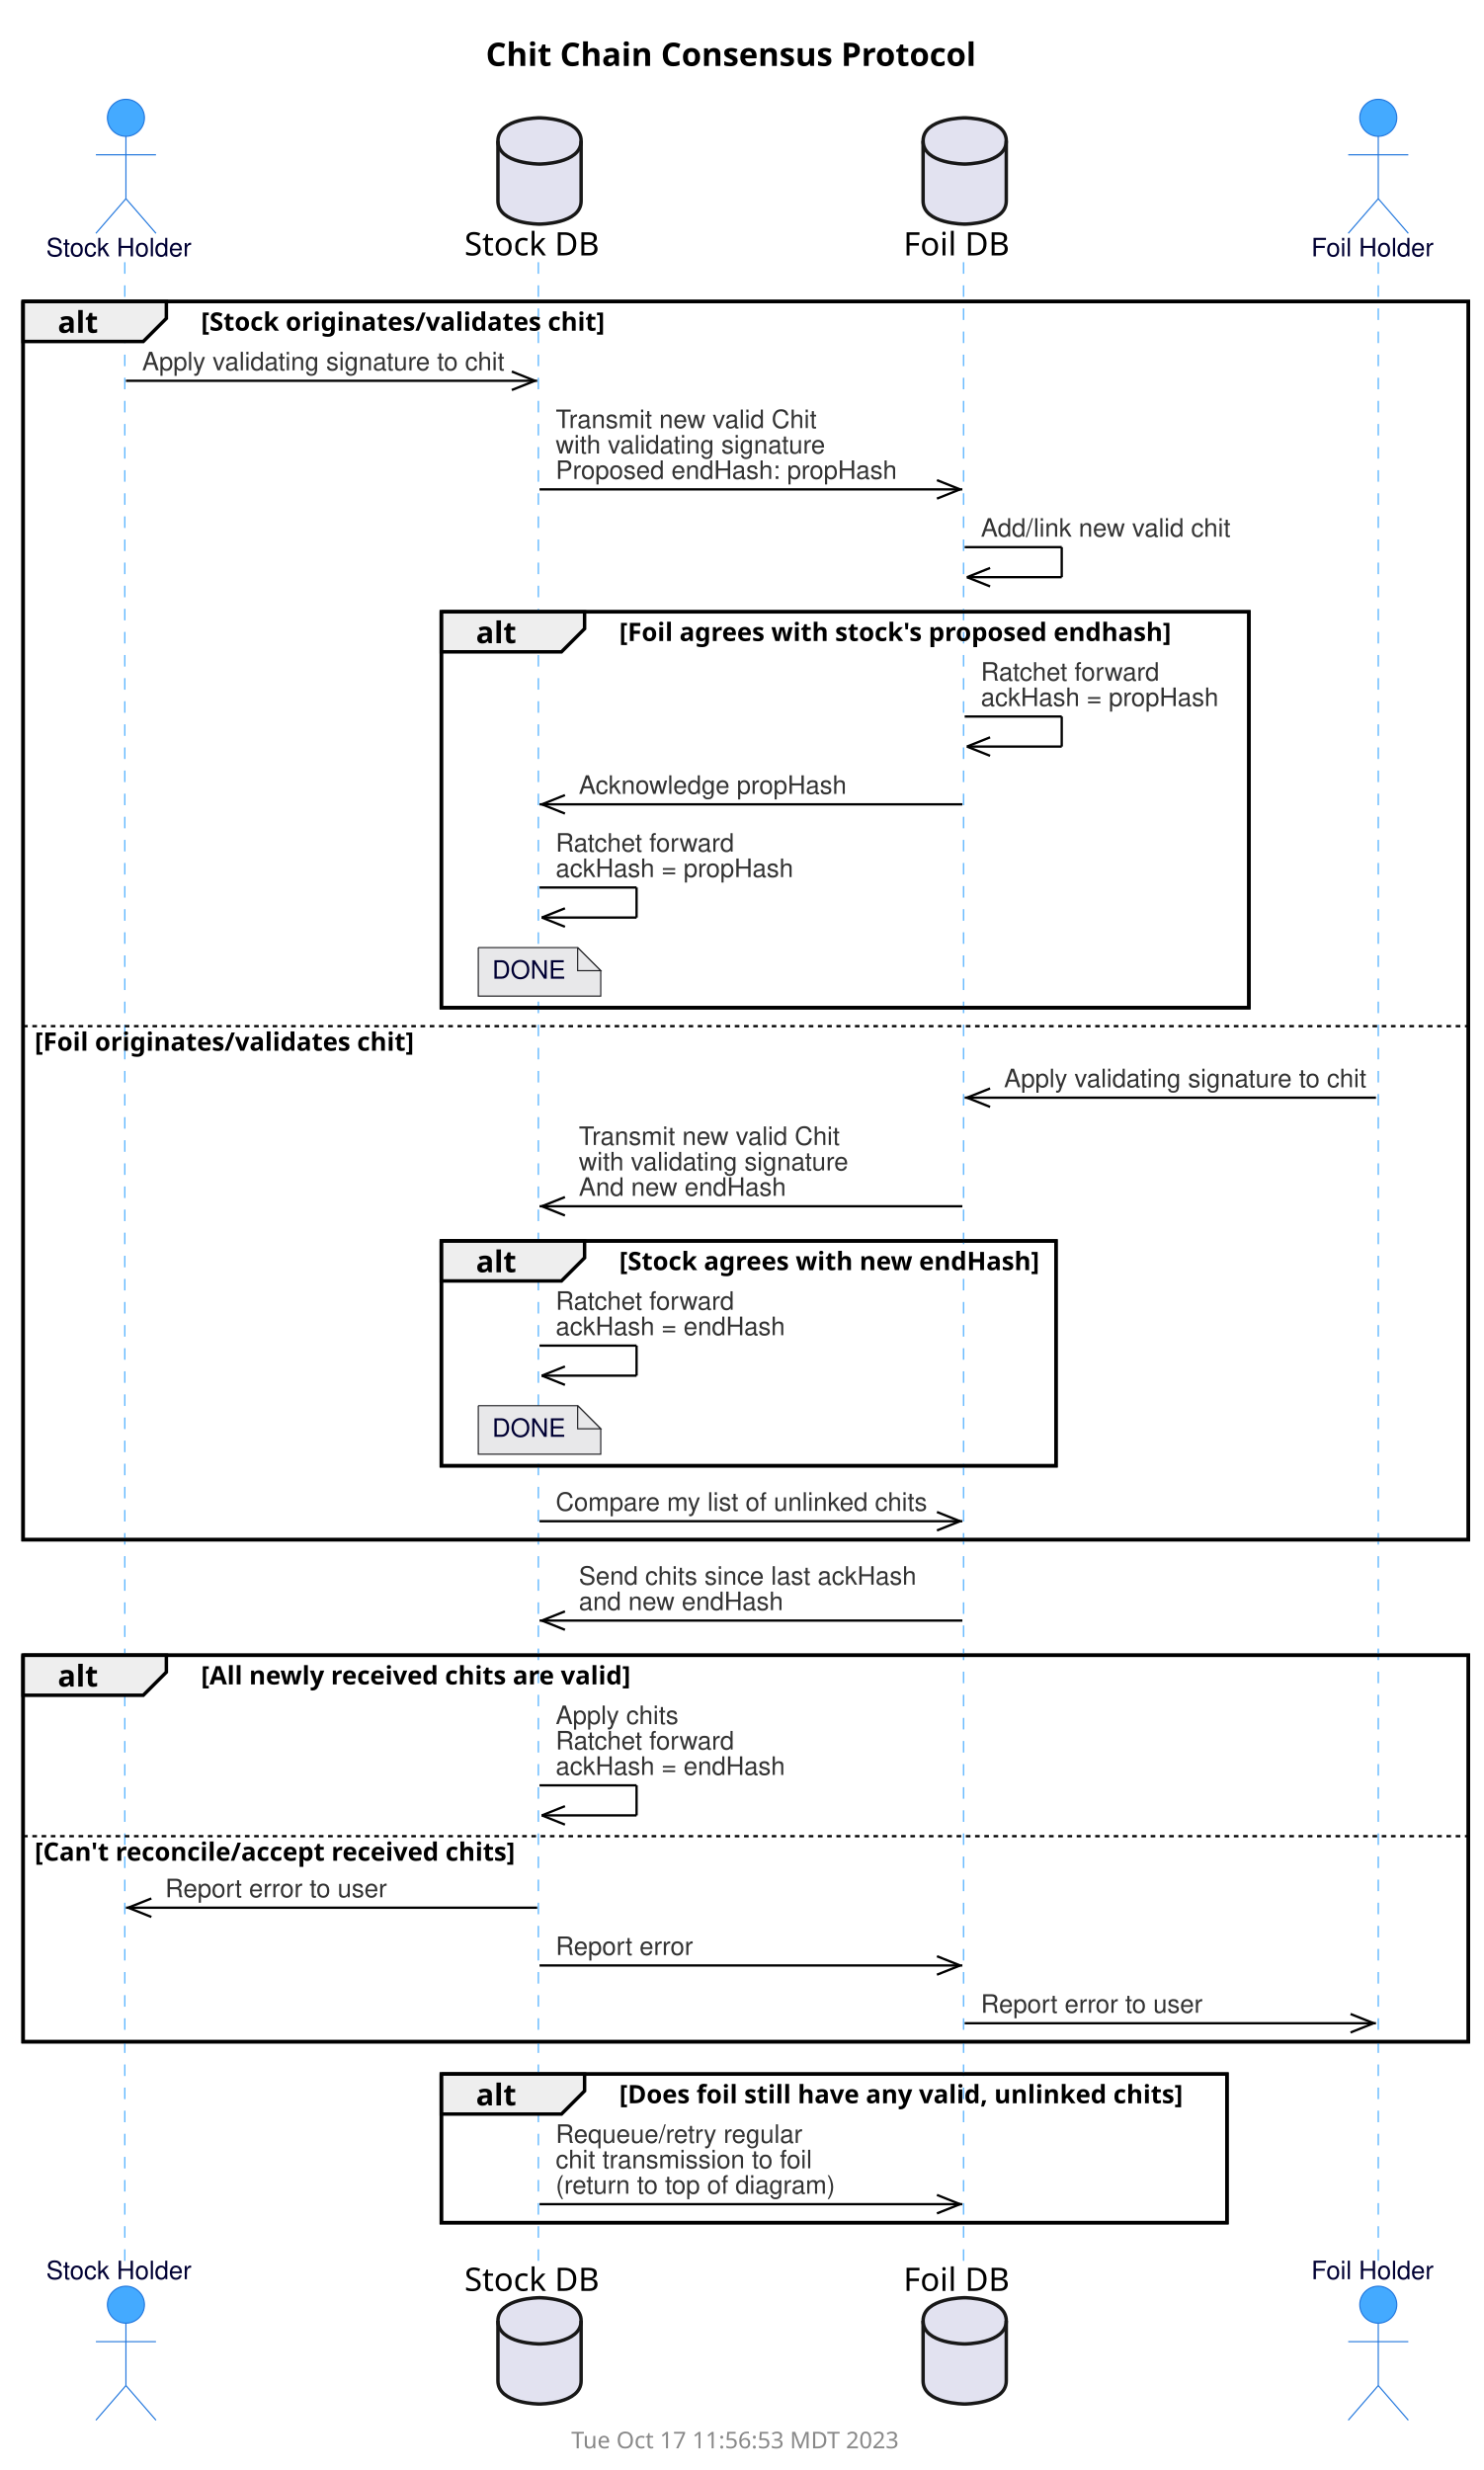
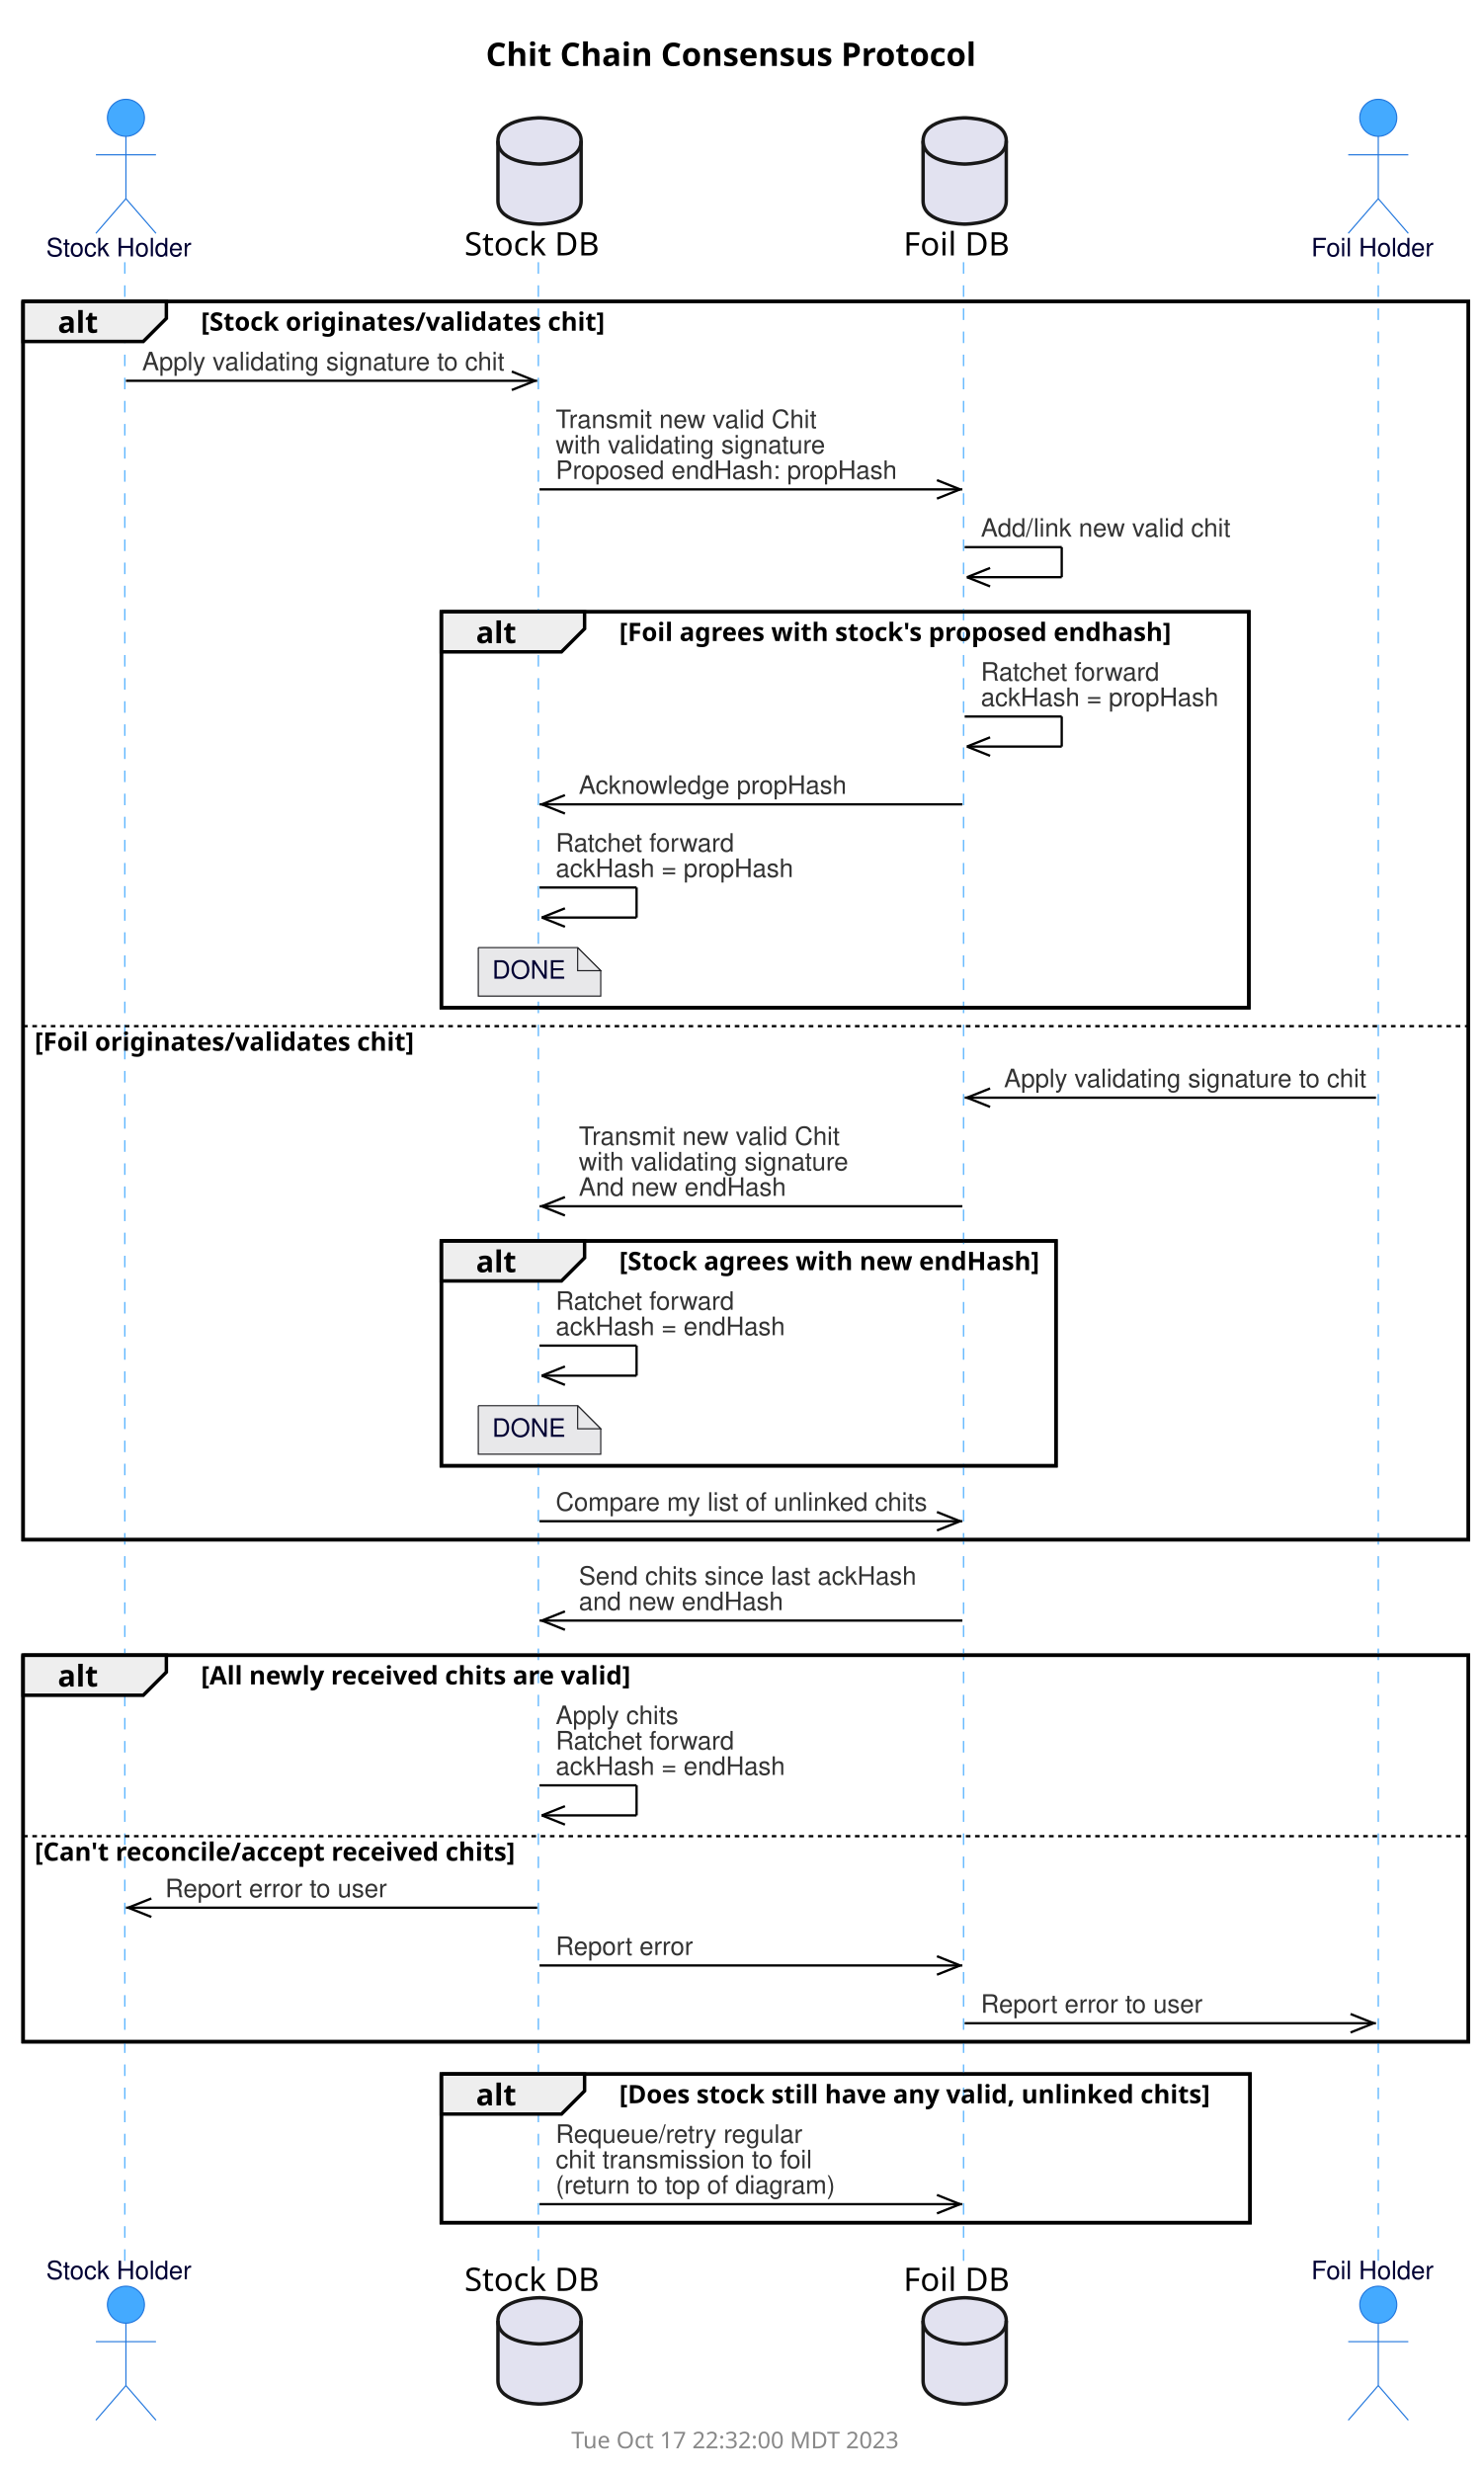
<svg xmlns="http://www.w3.org/2000/svg" contentStyleType="text/css" height="1069px" preserveAspectRatio="none" style="width:642px;height:1069px;background:#FFFFFF;" version="1.1" viewBox="0 0 642 1069" width="642px" zoomAndPan="magnify">
  <defs />
  <g>
    <text fill="#000000" font-family="sans-serif" font-size="14" font-weight="bold" lengthAdjust="spacing" textLength="224" x="210.25" y="28.535">Chit Chain Consensus Protocol</text>
    <rect fill="none" height="535.887" style="stroke:#000000;stroke-width:1.5;" width="625.5" x="10" y="130.488" />
    <rect fill="none" height="171.31" style="stroke:#000000;stroke-width:1.5;" width="349.5" x="191" y="264.799" />
    <rect fill="none" height="97.311" style="stroke:#000000;stroke-width:1.5;" width="266" x="191" y="537.064" />
    <rect fill="none" height="167.266" style="stroke:#000000;stroke-width:1.5;" width="625.5" x="10" y="716.375" />
-     <rect fill="none" height="64.311" style="stroke:#000000;stroke-width:1.5;" width="340" x="191" y="897.641" />
+     <rect fill="none" height="64.311" style="stroke:#000000;stroke-width:1.5;" width="350" x="191" y="897.641" />
    <line style="stroke:#44AAFF;stroke-width:0.5;stroke-dasharray:5.0,5.0;" x1="54" x2="54" y1="113.488" y2="978.951" />
    <line style="stroke:#44AAFF;stroke-width:0.5;stroke-dasharray:5.0,5.0;" x1="233" x2="233" y1="113.488" y2="978.951" />
    <line style="stroke:#44AAFF;stroke-width:0.5;stroke-dasharray:5.0,5.0;" x1="417" x2="417" y1="113.488" y2="978.951" />
    <line style="stroke:#44AAFF;stroke-width:0.5;stroke-dasharray:5.0,5.0;" x1="596.5" x2="596.5" y1="113.488" y2="978.951" />
    <text fill="#000033" font-family="Helvetica" font-size="11" lengthAdjust="spacing" textLength="63" x="20" y="110.959">Stock Holder</text>
    <ellipse cx="54.5" cy="50.988" fill="#44AAFF" rx="8" ry="8" style="stroke:#2277DD;stroke-width:0.5;" />
    <path d="M54.5,58.988 L54.5,85.988 M41.5,66.988 L67.5,66.988 M54.5,85.988 L41.5,100.988 M54.5,85.988 L67.5,100.988 " fill="none" style="stroke:#2277DD;stroke-width:0.5;" />
    <text fill="#000033" font-family="Helvetica" font-size="11" lengthAdjust="spacing" textLength="63" x="20" y="986.421">Stock Holder</text>
    <ellipse cx="54.5" cy="997.451" fill="#44AAFF" rx="8" ry="8" style="stroke:#2277DD;stroke-width:0.5;" />
    <path d="M54.5,1005.451 L54.5,1032.451 M41.5,1013.451 L67.5,1013.451 M54.5,1032.451 L41.5,1047.451 M54.5,1032.451 L67.5,1047.451 " fill="none" style="stroke:#2277DD;stroke-width:0.5;" />
    <text fill="#000000" font-family="sans-serif" font-size="14" lengthAdjust="spacing" textLength="59" x="201" y="110.535">Stock DB</text>
    <path d="M215.5,61 C215.5,51 233.5,51 233.5,51 C233.5,51 251.5,51 251.5,61 L251.5,87 C251.5,97 233.5,97 233.5,97 C233.5,97 215.5,97 215.5,87 L215.5,61 " fill="#E2E2F0" style="stroke:#181818;stroke-width:1.5;" />
    <path d="M215.5,61 C215.5,71 233.5,71 233.5,71 C233.5,71 251.5,71 251.5,61 " fill="none" style="stroke:#181818;stroke-width:1.5;" />
    <text fill="#000000" font-family="sans-serif" font-size="14" lengthAdjust="spacing" textLength="59" x="201" y="991.486">Stock DB</text>
    <path d="M215.5,1004.439 C215.5,994.439 233.5,994.439 233.5,994.439 C233.5,994.439 251.5,994.439 251.5,1004.439 L251.5,1030.439 C251.5,1040.439 233.5,1040.439 233.5,1040.439 C233.5,1040.439 215.5,1040.439 215.5,1030.439 L215.5,1004.439 " fill="#E2E2F0" style="stroke:#181818;stroke-width:1.5;" />
    <path d="M215.5,1004.439 C215.5,1014.439 233.5,1014.439 233.5,1014.439 C233.5,1014.439 251.5,1014.439 251.5,1004.439 " fill="none" style="stroke:#181818;stroke-width:1.5;" />
    <text fill="#000000" font-family="sans-serif" font-size="14" lengthAdjust="spacing" textLength="47" x="391" y="110.535">Foil DB</text>
    <path d="M399.5,61 C399.5,51 417.5,51 417.5,51 C417.5,51 435.5,51 435.5,61 L435.5,87 C435.5,97 417.5,97 417.5,97 C417.5,97 399.5,97 399.5,87 L399.5,61 " fill="#E2E2F0" style="stroke:#181818;stroke-width:1.5;" />
    <path d="M399.5,61 C399.5,71 417.5,71 417.5,71 C417.5,71 435.5,71 435.5,61 " fill="none" style="stroke:#181818;stroke-width:1.5;" />
    <text fill="#000000" font-family="sans-serif" font-size="14" lengthAdjust="spacing" textLength="47" x="391" y="991.486">Foil DB</text>
    <path d="M399.5,1004.439 C399.5,994.439 417.5,994.439 417.5,994.439 C417.5,994.439 435.5,994.439 435.5,1004.439 L435.5,1030.439 C435.5,1040.439 417.5,1040.439 417.5,1040.439 C417.5,1040.439 399.5,1040.439 399.5,1030.439 L399.5,1004.439 " fill="#E2E2F0" style="stroke:#181818;stroke-width:1.5;" />
    <path d="M399.5,1004.439 C399.5,1014.439 417.5,1014.439 417.5,1014.439 C417.5,1014.439 435.5,1014.439 435.5,1004.439 " fill="none" style="stroke:#181818;stroke-width:1.5;" />
    <text fill="#000033" font-family="Helvetica" font-size="11" lengthAdjust="spacing" textLength="52" x="567.5" y="110.959">Foil Holder</text>
    <ellipse cx="596.5" cy="50.988" fill="#44AAFF" rx="8" ry="8" style="stroke:#2277DD;stroke-width:0.5;" />
    <path d="M596.5,58.988 L596.5,85.988 M583.5,66.988 L609.5,66.988 M596.5,85.988 L583.5,100.988 M596.5,85.988 L609.5,100.988 " fill="none" style="stroke:#2277DD;stroke-width:0.5;" />
    <text fill="#000033" font-family="Helvetica" font-size="11" lengthAdjust="spacing" textLength="52" x="567.5" y="986.421">Foil Holder</text>
    <ellipse cx="596.5" cy="997.451" fill="#44AAFF" rx="8" ry="8" style="stroke:#2277DD;stroke-width:0.5;" />
    <path d="M596.5,1005.451 L596.5,1032.451 M583.5,1013.451 L609.5,1013.451 M596.5,1032.451 L583.5,1047.451 M596.5,1032.451 L609.5,1047.451 " fill="none" style="stroke:#2277DD;stroke-width:0.5;" />
    <path d="M10,130.488 L72,130.488 L72,137.799 L62,147.799 L10,147.799 L10,130.488 " fill="#EEEEEE" style="stroke:#000000;stroke-width:1.5;" />
    <rect fill="none" height="535.887" style="stroke:#000000;stroke-width:1.5;" width="625.5" x="10" y="130.488" />
    <text fill="#000000" font-family="sans-serif" font-size="13" font-weight="bold" lengthAdjust="spacing" textLength="17" x="25" y="144.057">alt</text>
    <text fill="#000000" font-family="sans-serif" font-size="11" font-weight="bold" lengthAdjust="spacing" textLength="179" x="87" y="143.123">[Stock originates/validates chit]</text>
    <line style="stroke:#000000;stroke-width:1.0;" x1="231.5" x2="221.5" y1="164.799" y2="160.799" />
    <line style="stroke:#000000;stroke-width:1.0;" x1="231.5" x2="221.5" y1="164.799" y2="168.799" />
    <line style="stroke:#000000;stroke-width:1.0;" x1="54.5" x2="232.5" y1="164.799" y2="164.799" />
    <text fill="#333333" font-family="Helvetica" font-size="11" lengthAdjust="spacing" textLength="155" x="61.5" y="160.269">Apply validating signature to chit</text>
    <line style="stroke:#000000;stroke-width:1.0;" x1="415.5" x2="405.5" y1="211.799" y2="207.799" />
    <line style="stroke:#000000;stroke-width:1.0;" x1="415.5" x2="405.5" y1="211.799" y2="215.799" />
    <line style="stroke:#000000;stroke-width:1.0;" x1="233.5" x2="416.5" y1="211.799" y2="211.799" />
    <text fill="#333333" font-family="Helvetica" font-size="11" lengthAdjust="spacing" textLength="113" x="240.5" y="185.269">Transmit new valid Chit</text>
    <text fill="#333333" font-family="Helvetica" font-size="11" lengthAdjust="spacing" textLength="115" x="240.5" y="196.269">with validating signature</text>
    <text fill="#333333" font-family="Helvetica" font-size="11" lengthAdjust="spacing" textLength="148" x="240.5" y="207.269">Proposed endHash: propHash</text>
    <line style="stroke:#000000;stroke-width:1.0;" x1="417.5" x2="459.5" y1="236.799" y2="236.799" />
    <line style="stroke:#000000;stroke-width:1.0;" x1="459.5" x2="459.5" y1="236.799" y2="249.799" />
    <line style="stroke:#000000;stroke-width:1.0;" x1="418.5" x2="459.5" y1="249.799" y2="249.799" />
    <line style="stroke:#000000;stroke-width:1.0;" x1="418.5" x2="428.5" y1="249.799" y2="245.799" />
    <line style="stroke:#000000;stroke-width:1.0;" x1="418.5" x2="428.5" y1="249.799" y2="253.799" />
    <text fill="#333333" font-family="Helvetica" font-size="11" lengthAdjust="spacing" textLength="106" x="424.5" y="232.269">Add/link new valid chit</text>
    <path d="M191,264.799 L253,264.799 L253,272.109 L243,282.109 L191,282.109 L191,264.799 " fill="#EEEEEE" style="stroke:#000000;stroke-width:1.5;" />
    <rect fill="none" height="171.31" style="stroke:#000000;stroke-width:1.5;" width="349.5" x="191" y="264.799" />
    <text fill="#000000" font-family="sans-serif" font-size="13" font-weight="bold" lengthAdjust="spacing" textLength="17" x="206" y="278.367">alt</text>
    <text fill="#000000" font-family="sans-serif" font-size="11" font-weight="bold" lengthAdjust="spacing" textLength="246" x="268" y="277.434">[Foil agrees with stock's proposed endhash]</text>
    <line style="stroke:#000000;stroke-width:1.0;" x1="417.5" x2="459.5" y1="310.109" y2="310.109" />
    <line style="stroke:#000000;stroke-width:1.0;" x1="459.5" x2="459.5" y1="310.109" y2="323.109" />
    <line style="stroke:#000000;stroke-width:1.0;" x1="418.5" x2="459.5" y1="323.109" y2="323.109" />
    <line style="stroke:#000000;stroke-width:1.0;" x1="418.5" x2="428.5" y1="323.109" y2="319.109" />
    <line style="stroke:#000000;stroke-width:1.0;" x1="418.5" x2="428.5" y1="323.109" y2="327.109" />
    <text fill="#333333" font-family="Helvetica" font-size="11" lengthAdjust="spacing" textLength="78" x="424.5" y="294.58">Ratchet forward</text>
    <text fill="#333333" font-family="Helvetica" font-size="11" lengthAdjust="spacing" textLength="104" x="424.5" y="305.58">ackHash = propHash</text>
    <line style="stroke:#000000;stroke-width:1.0;" x1="234.5" x2="244.5" y1="348.109" y2="344.109" />
    <line style="stroke:#000000;stroke-width:1.0;" x1="234.5" x2="244.5" y1="348.109" y2="352.109" />
    <line style="stroke:#000000;stroke-width:1.0;" x1="233.5" x2="416.5" y1="348.109" y2="348.109" />
    <text fill="#333333" font-family="Helvetica" font-size="11" lengthAdjust="spacing" textLength="116" x="250.5" y="343.58">Acknowledge propHash</text>
    <line style="stroke:#000000;stroke-width:1.0;" x1="233.5" x2="275.5" y1="384.109" y2="384.109" />
    <line style="stroke:#000000;stroke-width:1.0;" x1="275.5" x2="275.5" y1="384.109" y2="397.109" />
    <line style="stroke:#000000;stroke-width:1.0;" x1="234.5" x2="275.5" y1="397.109" y2="397.109" />
    <line style="stroke:#000000;stroke-width:1.0;" x1="234.5" x2="244.5" y1="397.109" y2="393.109" />
    <line style="stroke:#000000;stroke-width:1.0;" x1="234.5" x2="244.5" y1="397.109" y2="401.109" />
    <text fill="#333333" font-family="Helvetica" font-size="11" lengthAdjust="spacing" textLength="78" x="240.5" y="368.58">Ratchet forward</text>
    <text fill="#333333" font-family="Helvetica" font-size="11" lengthAdjust="spacing" textLength="104" x="240.5" y="379.58">ackHash = propHash</text>
    <path d="M207,410.109 L207,431.109 L260,431.109 L260,420.109 L250,410.109 L207,410.109 " fill="#E8E8EA" style="stroke:#202024;stroke-width:0.5;" />
    <path d="M250,410.109 L250,420.109 L260,420.109 L250,410.109 " fill="#E8E8EA" style="stroke:#202024;stroke-width:0.5;" />
    <text fill="#000033" font-family="Helvetica" font-size="11" lengthAdjust="spacing" textLength="32" x="213" y="423.58">DONE</text>
    <line style="stroke:#000000;stroke-width:1.0;stroke-dasharray:2.0,2.0;" x1="10" x2="635.5" y1="444.109" y2="444.109" />
    <text fill="#000000" font-family="sans-serif" font-size="11" font-weight="bold" lengthAdjust="spacing" textLength="170" x="15" y="454.744">[Foil originates/validates chit]</text>
    <line style="stroke:#000000;stroke-width:1.0;" x1="418.5" x2="428.5" y1="475.065" y2="471.065" />
    <line style="stroke:#000000;stroke-width:1.0;" x1="418.5" x2="428.5" y1="475.065" y2="479.065" />
    <line style="stroke:#000000;stroke-width:1.0;" x1="417.5" x2="595.5" y1="475.065" y2="475.065" />
    <text fill="#333333" font-family="Helvetica" font-size="11" lengthAdjust="spacing" textLength="155" x="434.5" y="470.535">Apply validating signature to chit</text>
    <line style="stroke:#000000;stroke-width:1.0;" x1="234.5" x2="244.5" y1="522.064" y2="518.064" />
    <line style="stroke:#000000;stroke-width:1.0;" x1="234.5" x2="244.5" y1="522.064" y2="526.064" />
    <line style="stroke:#000000;stroke-width:1.0;" x1="233.5" x2="416.5" y1="522.064" y2="522.064" />
    <text fill="#333333" font-family="Helvetica" font-size="11" lengthAdjust="spacing" textLength="113" x="250.5" y="495.535">Transmit new valid Chit</text>
    <text fill="#333333" font-family="Helvetica" font-size="11" lengthAdjust="spacing" textLength="115" x="250.5" y="506.535">with validating signature</text>
    <text fill="#333333" font-family="Helvetica" font-size="11" lengthAdjust="spacing" textLength="89" x="250.5" y="517.535">And new endHash</text>
    <path d="M191,537.064 L253,537.064 L253,544.375 L243,554.375 L191,554.375 L191,537.064 " fill="#EEEEEE" style="stroke:#000000;stroke-width:1.5;" />
    <rect fill="none" height="97.311" style="stroke:#000000;stroke-width:1.5;" width="266" x="191" y="537.064" />
    <text fill="#000000" font-family="sans-serif" font-size="13" font-weight="bold" lengthAdjust="spacing" textLength="17" x="206" y="550.633">alt</text>
    <text fill="#000000" font-family="sans-serif" font-size="11" font-weight="bold" lengthAdjust="spacing" textLength="184" x="268" y="549.699">[Stock agrees with new endHash]</text>
    <line style="stroke:#000000;stroke-width:1.0;" x1="233.5" x2="275.5" y1="582.375" y2="582.375" />
    <line style="stroke:#000000;stroke-width:1.0;" x1="275.5" x2="275.5" y1="582.375" y2="595.375" />
    <line style="stroke:#000000;stroke-width:1.0;" x1="234.5" x2="275.5" y1="595.375" y2="595.375" />
    <line style="stroke:#000000;stroke-width:1.0;" x1="234.5" x2="244.5" y1="595.375" y2="591.375" />
    <line style="stroke:#000000;stroke-width:1.0;" x1="234.5" x2="244.5" y1="595.375" y2="599.375" />
    <text fill="#333333" font-family="Helvetica" font-size="11" lengthAdjust="spacing" textLength="78" x="240.5" y="566.845">Ratchet forward</text>
    <text fill="#333333" font-family="Helvetica" font-size="11" lengthAdjust="spacing" textLength="100" x="240.5" y="577.845">ackHash = endHash</text>
    <path d="M207,608.375 L207,629.375 L260,629.375 L260,618.375 L250,608.375 L207,608.375 " fill="#E8E8EA" style="stroke:#202024;stroke-width:0.5;" />
    <path d="M250,608.375 L250,618.375 L260,618.375 L250,608.375 " fill="#E8E8EA" style="stroke:#202024;stroke-width:0.5;" />
    <text fill="#000033" font-family="Helvetica" font-size="11" lengthAdjust="spacing" textLength="32" x="213" y="621.845">DONE</text>
    <line style="stroke:#000000;stroke-width:1.0;" x1="415.5" x2="405.5" y1="658.375" y2="654.375" />
    <line style="stroke:#000000;stroke-width:1.0;" x1="415.5" x2="405.5" y1="658.375" y2="662.375" />
    <line style="stroke:#000000;stroke-width:1.0;" x1="233.5" x2="416.5" y1="658.375" y2="658.375" />
    <text fill="#333333" font-family="Helvetica" font-size="11" lengthAdjust="spacing" textLength="160" x="240.5" y="653.845">Compare my list of unlinked chits</text>
    <line style="stroke:#000000;stroke-width:1.0;" x1="234.5" x2="244.5" y1="701.375" y2="697.375" />
    <line style="stroke:#000000;stroke-width:1.0;" x1="234.5" x2="244.5" y1="701.375" y2="705.375" />
    <line style="stroke:#000000;stroke-width:1.0;" x1="233.5" x2="416.5" y1="701.375" y2="701.375" />
    <text fill="#333333" font-family="Helvetica" font-size="11" lengthAdjust="spacing" textLength="147" x="250.5" y="685.845">Send chits since last ackHash</text>
    <text fill="#333333" font-family="Helvetica" font-size="11" lengthAdjust="spacing" textLength="88" x="250.5" y="696.845">and new endHash</text>
    <path d="M10,716.375 L72,716.375 L72,723.686 L62,733.686 L10,733.686 L10,716.375 " fill="#EEEEEE" style="stroke:#000000;stroke-width:1.5;" />
    <rect fill="none" height="167.266" style="stroke:#000000;stroke-width:1.5;" width="625.5" x="10" y="716.375" />
    <text fill="#000000" font-family="sans-serif" font-size="13" font-weight="bold" lengthAdjust="spacing" textLength="17" x="25" y="729.943">alt</text>
    <text fill="#000000" font-family="sans-serif" font-size="11" font-weight="bold" lengthAdjust="spacing" textLength="195" x="87" y="729.01">[All newly received chits are valid]</text>
    <line style="stroke:#000000;stroke-width:1.0;" x1="233.5" x2="275.5" y1="772.686" y2="772.686" />
    <line style="stroke:#000000;stroke-width:1.0;" x1="275.5" x2="275.5" y1="772.686" y2="785.686" />
    <line style="stroke:#000000;stroke-width:1.0;" x1="234.5" x2="275.5" y1="785.686" y2="785.686" />
    <line style="stroke:#000000;stroke-width:1.0;" x1="234.5" x2="244.5" y1="785.686" y2="781.686" />
    <line style="stroke:#000000;stroke-width:1.0;" x1="234.5" x2="244.5" y1="785.686" y2="789.686" />
    <text fill="#333333" font-family="Helvetica" font-size="11" lengthAdjust="spacing" textLength="53" x="240.5" y="746.156">Apply chits</text>
    <text fill="#333333" font-family="Helvetica" font-size="11" lengthAdjust="spacing" textLength="78" x="240.5" y="757.156">Ratchet forward</text>
    <text fill="#333333" font-family="Helvetica" font-size="11" lengthAdjust="spacing" textLength="100" x="240.5" y="768.156">ackHash = endHash</text>
    <line style="stroke:#000000;stroke-width:1.0;stroke-dasharray:2.0,2.0;" x1="10" x2="635.5" y1="794.686" y2="794.686" />
    <text fill="#000000" font-family="sans-serif" font-size="11" font-weight="bold" lengthAdjust="spacing" textLength="214" x="15" y="805.32">[Can't reconcile/accept received chits]</text>
    <line style="stroke:#000000;stroke-width:1.0;" x1="55.5" x2="65.5" y1="825.641" y2="821.641" />
    <line style="stroke:#000000;stroke-width:1.0;" x1="55.5" x2="65.5" y1="825.641" y2="829.641" />
    <line style="stroke:#000000;stroke-width:1.0;" x1="54.5" x2="232.5" y1="825.641" y2="825.641" />
    <text fill="#333333" font-family="Helvetica" font-size="11" lengthAdjust="spacing" textLength="97" x="71.5" y="821.111">Report error to user</text>
    <line style="stroke:#000000;stroke-width:1.0;" x1="415.5" x2="405.5" y1="850.641" y2="846.641" />
    <line style="stroke:#000000;stroke-width:1.0;" x1="415.5" x2="405.5" y1="850.641" y2="854.641" />
    <line style="stroke:#000000;stroke-width:1.0;" x1="233.5" x2="416.5" y1="850.641" y2="850.641" />
    <text fill="#333333" font-family="Helvetica" font-size="11" lengthAdjust="spacing" textLength="60" x="240.5" y="846.111">Report error</text>
    <line style="stroke:#000000;stroke-width:1.0;" x1="594.5" x2="584.5" y1="875.641" y2="871.641" />
    <line style="stroke:#000000;stroke-width:1.0;" x1="594.5" x2="584.5" y1="875.641" y2="879.641" />
    <line style="stroke:#000000;stroke-width:1.0;" x1="417.5" x2="595.5" y1="875.641" y2="875.641" />
    <text fill="#333333" font-family="Helvetica" font-size="11" lengthAdjust="spacing" textLength="97" x="424.5" y="871.111">Report error to user</text>
    <path d="M191,897.641 L253,897.641 L253,904.951 L243,914.951 L191,914.951 L191,897.641 " fill="#EEEEEE" style="stroke:#000000;stroke-width:1.5;" />
-     <rect fill="none" height="64.311" style="stroke:#000000;stroke-width:1.5;" width="340" x="191" y="897.641" />
+     <rect fill="none" height="64.311" style="stroke:#000000;stroke-width:1.5;" width="350" x="191" y="897.641" />
    <text fill="#000000" font-family="sans-serif" font-size="13" font-weight="bold" lengthAdjust="spacing" textLength="17" x="206" y="911.209">alt</text>
-     <text fill="#000000" font-family="sans-serif" font-size="11" font-weight="bold" lengthAdjust="spacing" textLength="258" x="268" y="910.275">[Does foil still have any valid, unlinked chits]</text>
+     <text fill="#000000" font-family="sans-serif" font-size="11" font-weight="bold" lengthAdjust="spacing" textLength="268" x="268" y="910.275">[Does stock still have any valid, unlinked chits]</text>
    <line style="stroke:#000000;stroke-width:1.0;" x1="415.5" x2="405.5" y1="953.951" y2="949.951" />
    <line style="stroke:#000000;stroke-width:1.0;" x1="415.5" x2="405.5" y1="953.951" y2="957.951" />
    <line style="stroke:#000000;stroke-width:1.0;" x1="233.5" x2="416.5" y1="953.951" y2="953.951" />
    <text fill="#333333" font-family="Helvetica" font-size="11" lengthAdjust="spacing" textLength="107" x="240.5" y="927.421">Requeue/retry regular</text>
    <text fill="#333333" font-family="Helvetica" font-size="11" lengthAdjust="spacing" textLength="110" x="240.5" y="938.421">chit transmission to foil</text>
    <text fill="#333333" font-family="Helvetica" font-size="11" lengthAdjust="spacing" textLength="121" x="240.5" y="949.421">(return to top of diagram)</text>
-     <text fill="#888888" font-family="sans-serif" font-size="10" lengthAdjust="spacing" textLength="150" x="247.25" y="1059.619">Tue Oct 17 11:56:53 MDT 2023</text>
+     <text fill="#888888" font-family="sans-serif" font-size="10" lengthAdjust="spacing" textLength="150" x="247.25" y="1059.619">Tue Oct 17 22:32:00 MDT 2023</text>
  </g>
</svg>
